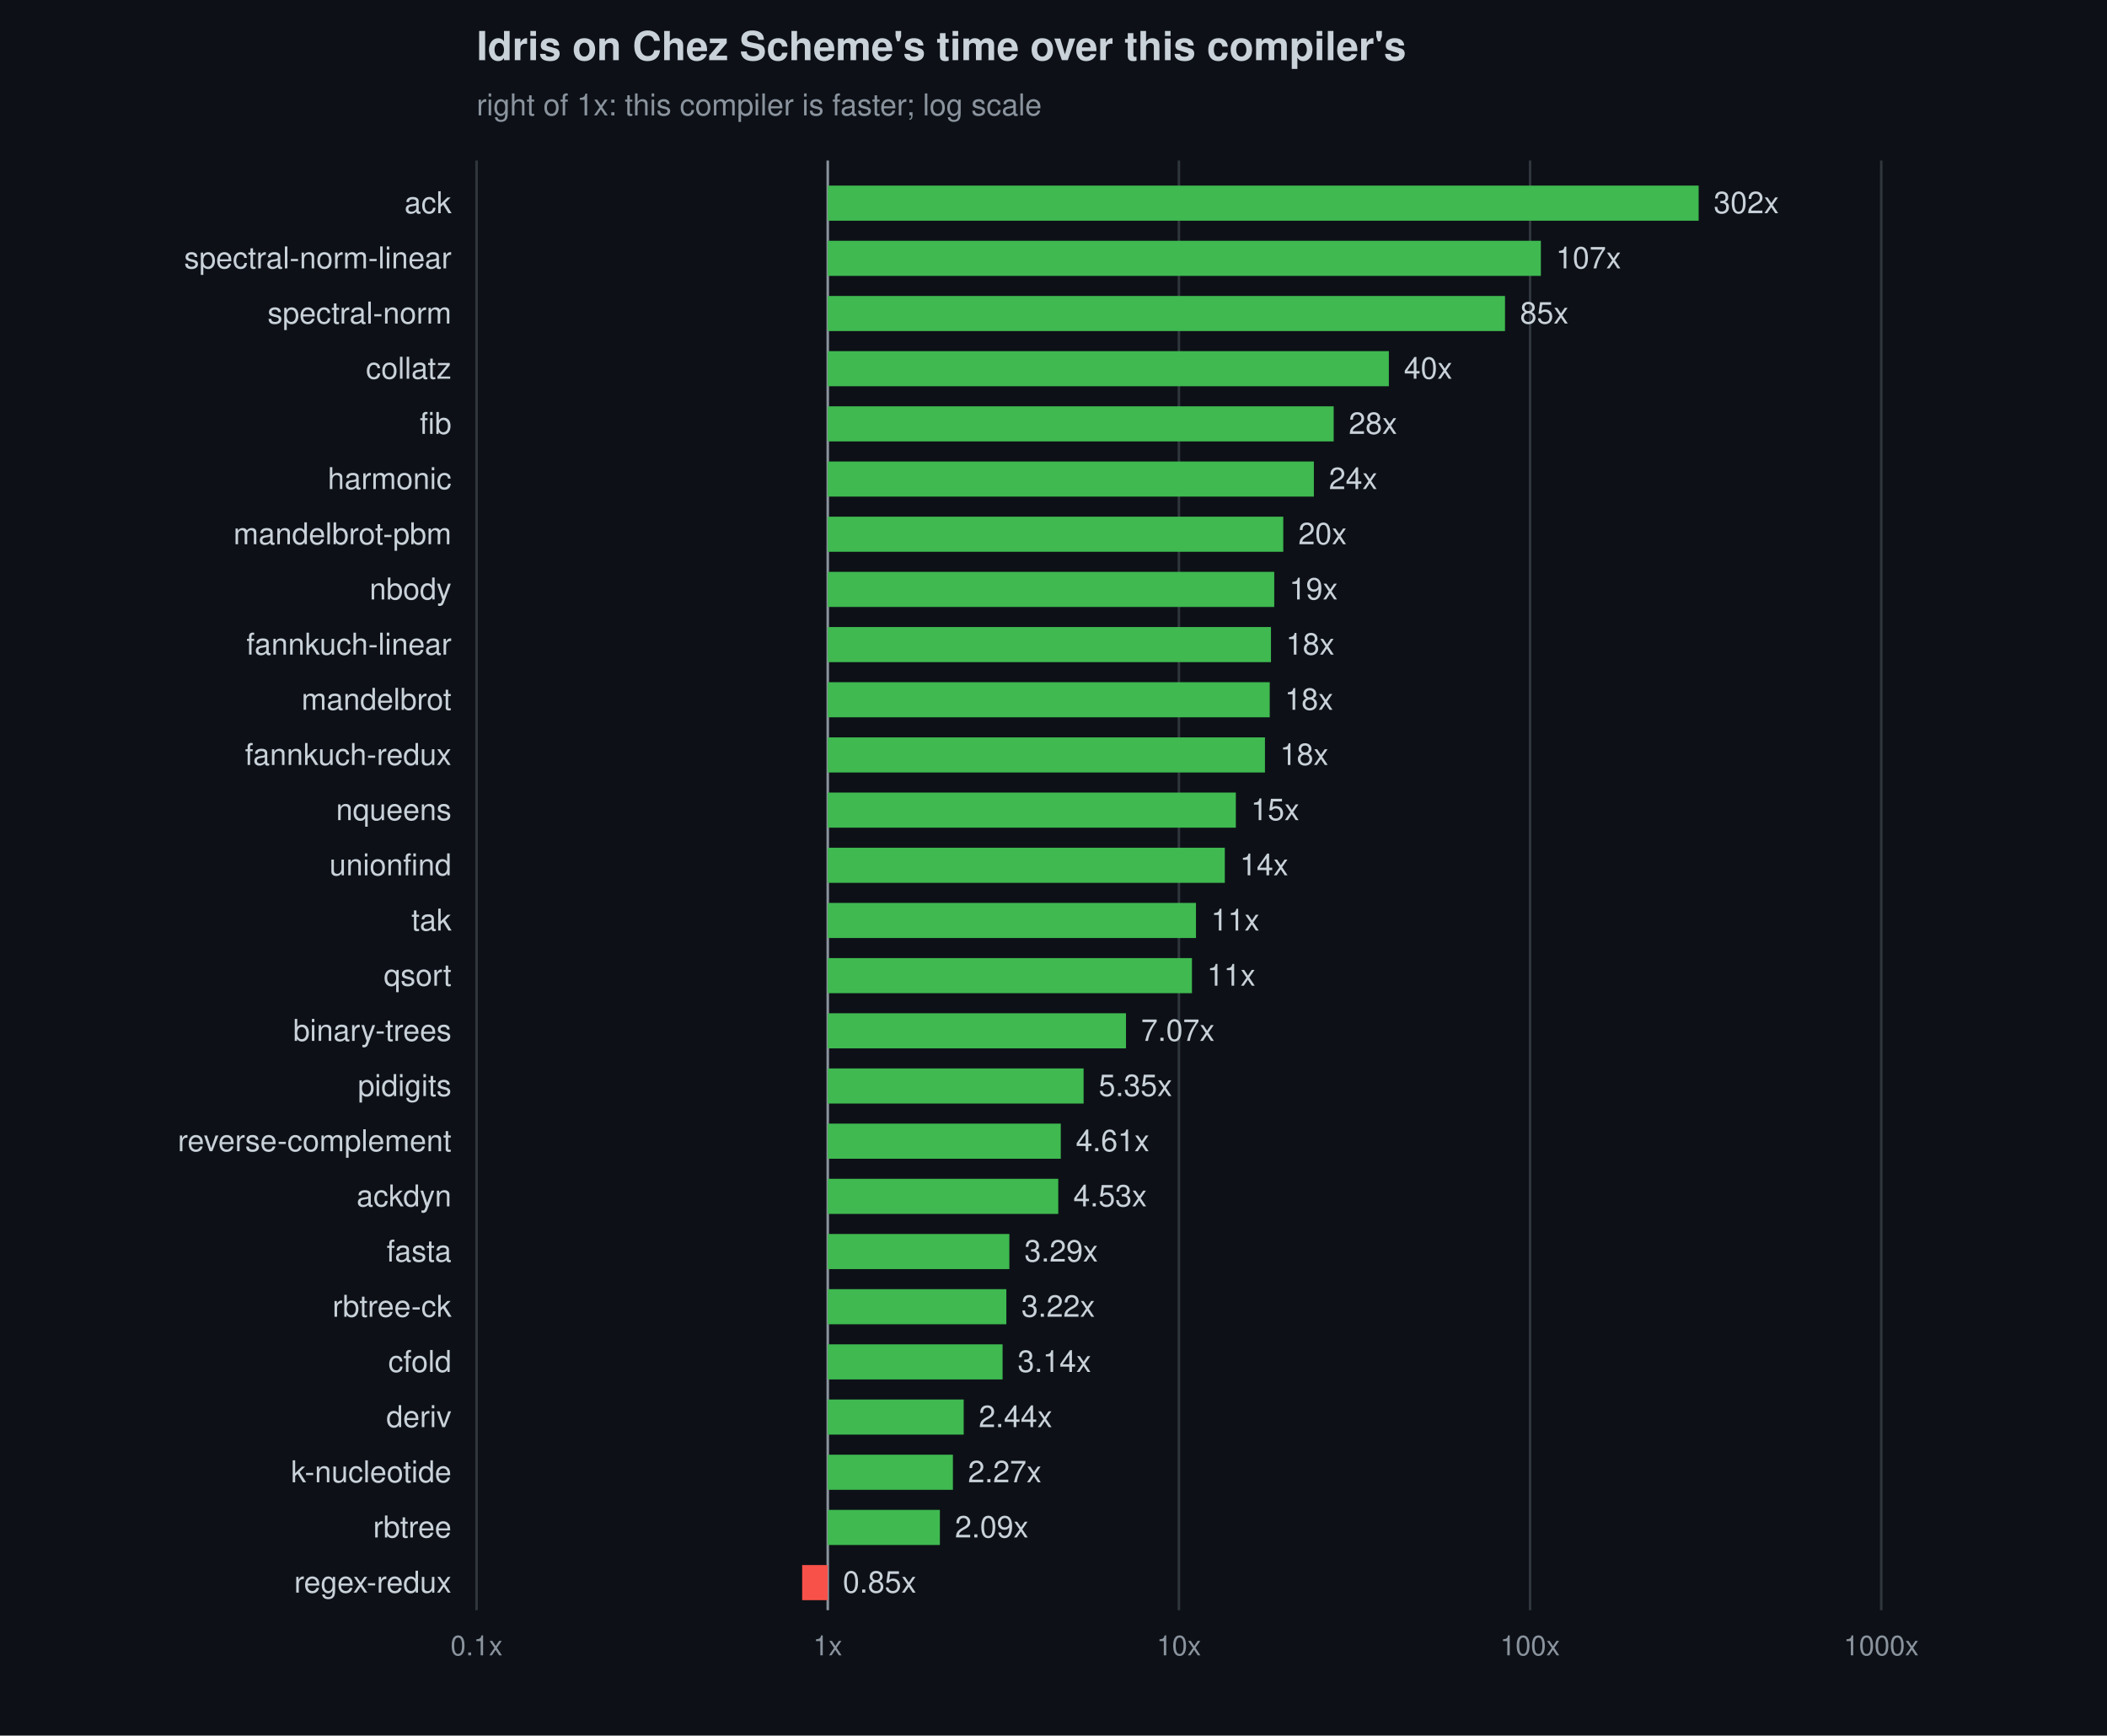
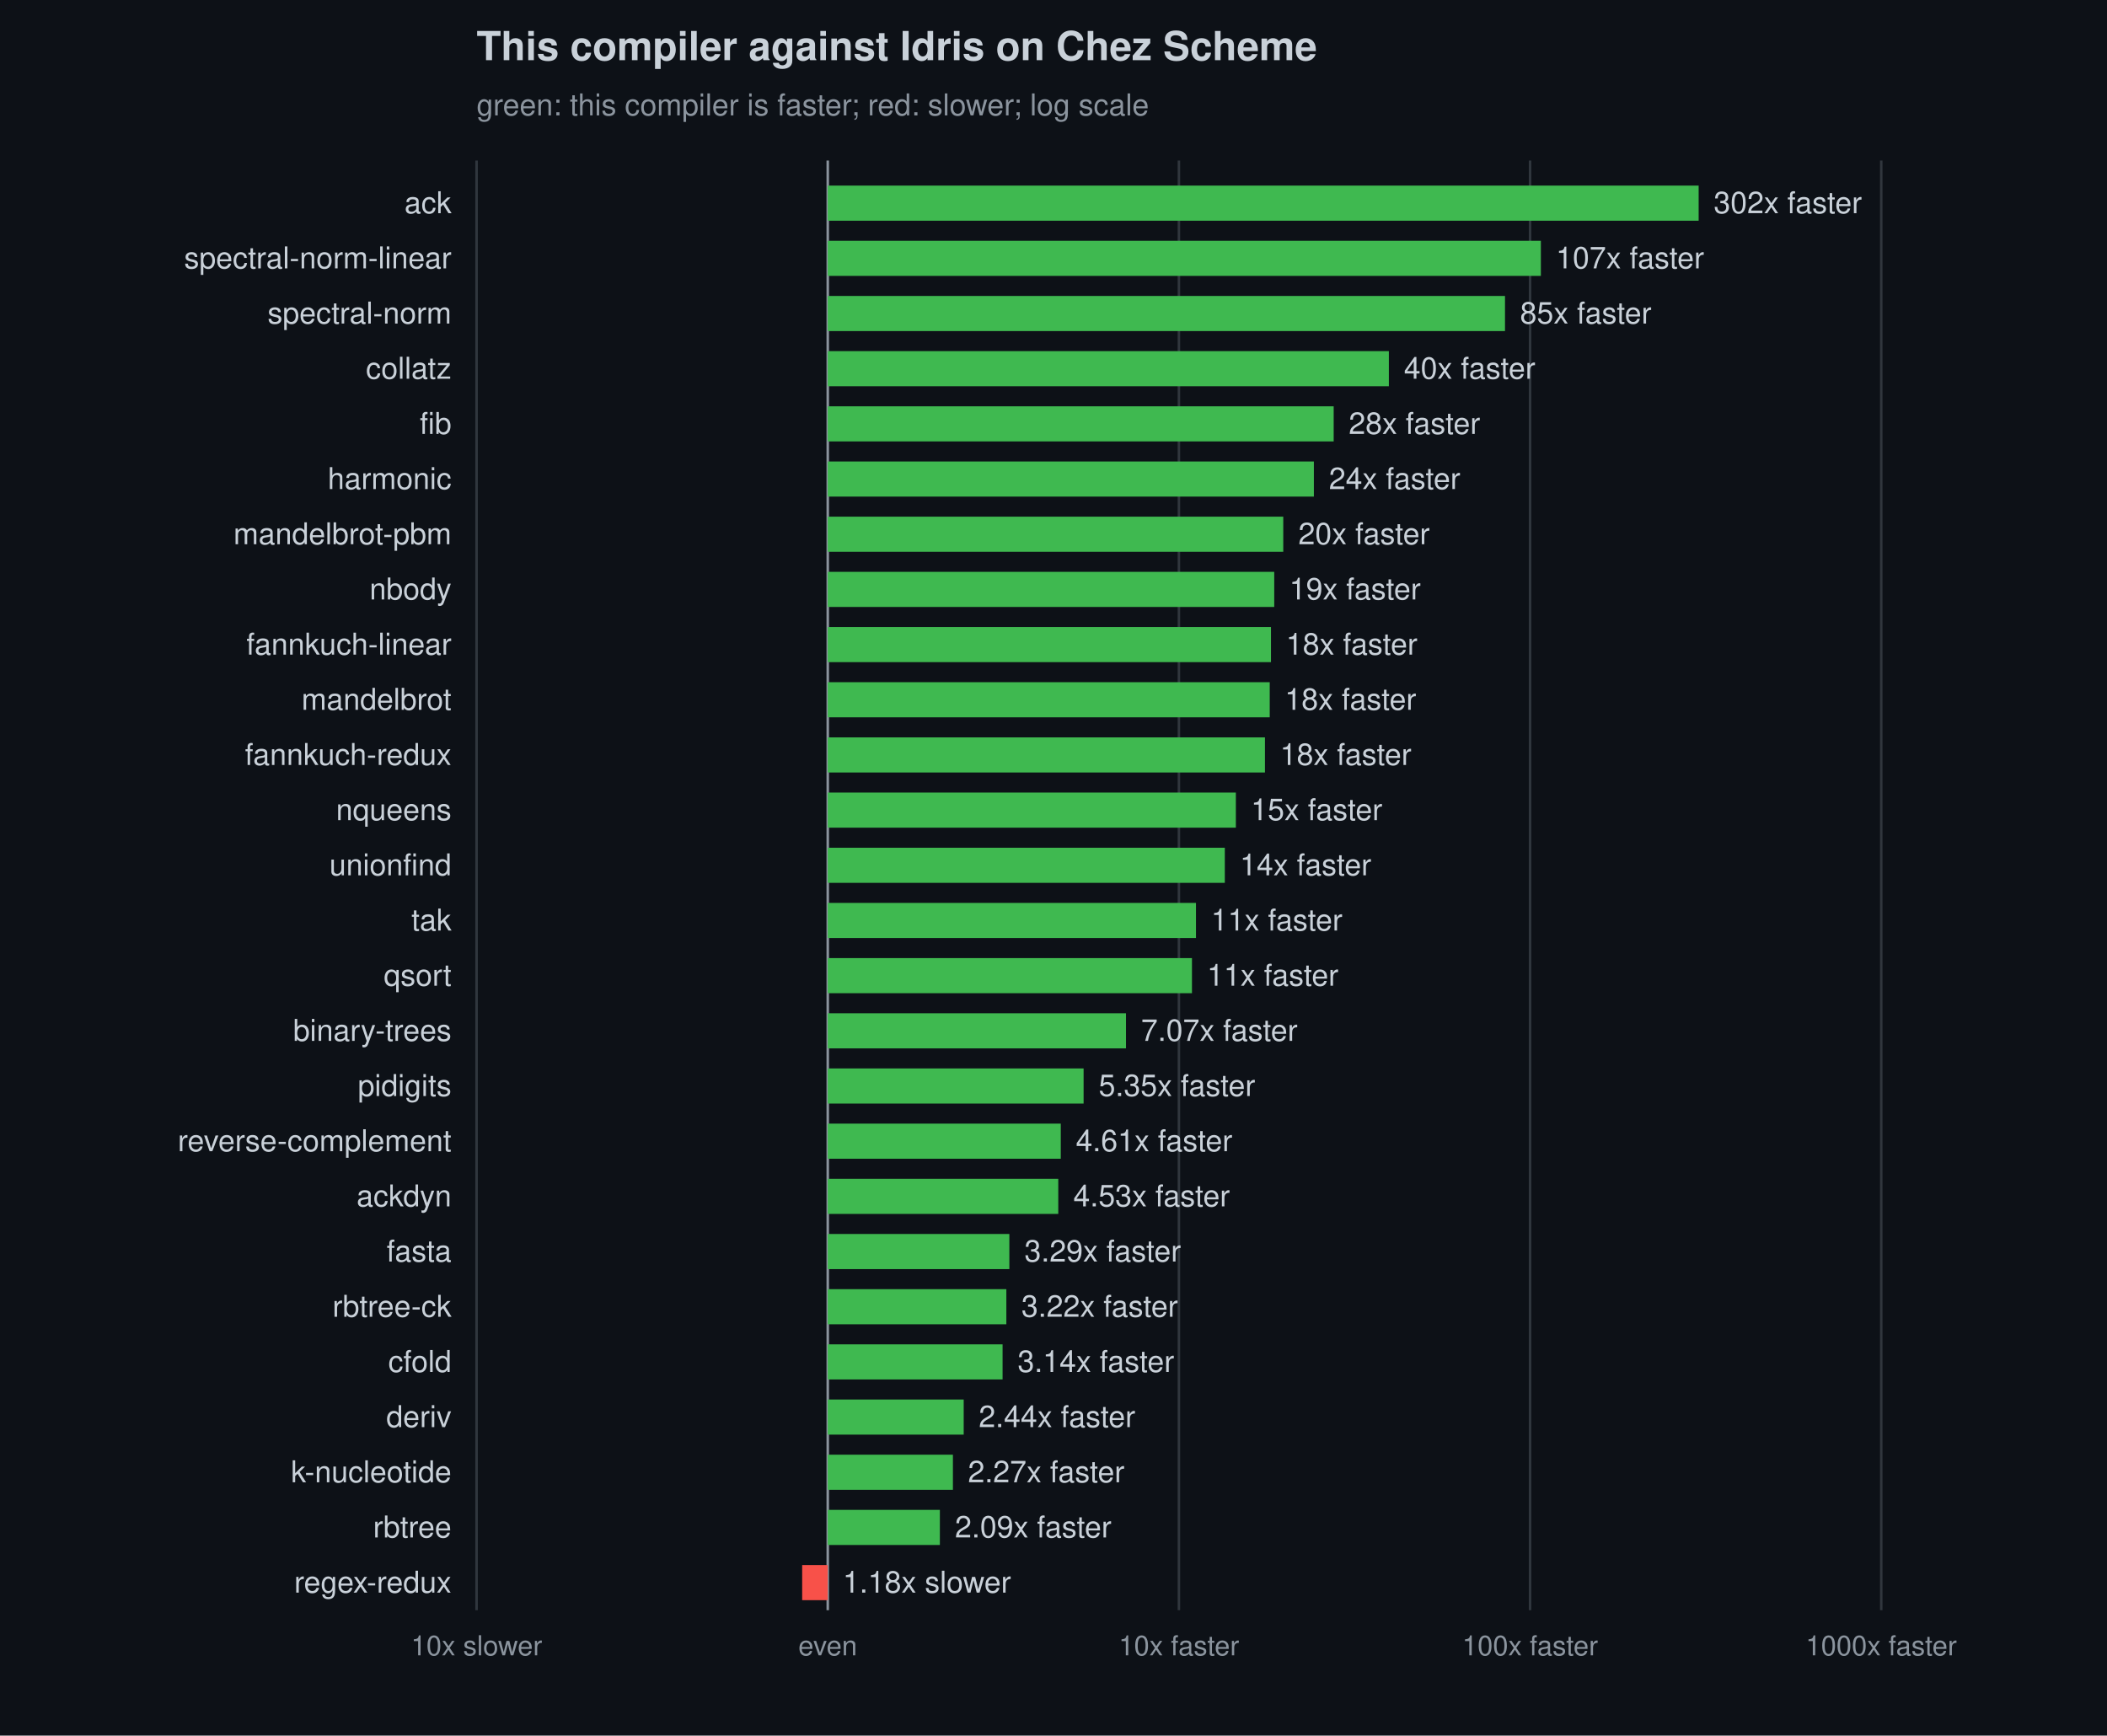
<svg xmlns="http://www.w3.org/2000/svg" width="840" height="692" viewBox="0 0 840 692" font-family="-apple-system, Segoe UI, Helvetica, Arial, sans-serif">
  <rect width="100%" height="100%" fill="#0d1117" />
-   <text x="190.0" y="24.0" text-anchor="start" font-size="16" fill="#c9d1d9" font-weight="600">Idris on Chez Scheme's time over this compiler's</text>
-   <text x="190.0" y="46.0" text-anchor="start" font-size="12" fill="#8b949e">right of 1x: this compiler is faster; log scale</text>
+   <text x="190.0" y="24.0" text-anchor="start" font-size="16" fill="#c9d1d9" font-weight="600">This compiler against Idris on Chez Scheme</text>
+   <text x="190.0" y="46.0" text-anchor="start" font-size="12" fill="#8b949e">green: this compiler is faster; red: slower; log scale</text>
  <line x1="190.0" y1="64" x2="190.0" y2="642" stroke="#30363d" />
-   <text x="190.0" y="660.0" text-anchor="middle" font-size="11" fill="#8b949e">0.1x</text>
+   <text x="190.0" y="660.0" text-anchor="middle" font-size="11" fill="#8b949e">10x slower</text>
  <line x1="330.0" y1="64" x2="330.0" y2="642" stroke="#8b949e" />
-   <text x="330.0" y="660.0" text-anchor="middle" font-size="11" fill="#8b949e">1x</text>
+   <text x="330.0" y="660.0" text-anchor="middle" font-size="11" fill="#8b949e">even</text>
  <line x1="470.0" y1="64" x2="470.0" y2="642" stroke="#30363d" />
-   <text x="470.0" y="660.0" text-anchor="middle" font-size="11" fill="#8b949e">10x</text>
+   <text x="470.0" y="660.0" text-anchor="middle" font-size="11" fill="#8b949e">10x faster</text>
  <line x1="610.0" y1="64" x2="610.0" y2="642" stroke="#30363d" />
-   <text x="610.0" y="660.0" text-anchor="middle" font-size="11" fill="#8b949e">100x</text>
+   <text x="610.0" y="660.0" text-anchor="middle" font-size="11" fill="#8b949e">100x faster</text>
  <line x1="750.0" y1="64" x2="750.0" y2="642" stroke="#30363d" />
-   <text x="750.0" y="660.0" text-anchor="middle" font-size="11" fill="#8b949e">1000x</text>
+   <text x="750.0" y="660.0" text-anchor="middle" font-size="11" fill="#8b949e">1000x faster</text>
  <text x="180.0" y="85.0" text-anchor="end" font-size="12" fill="#c9d1d9">ack</text>
  <rect x="330.0" y="74" width="347.2" height="14" fill="#3fb950" />
-   <text x="683.2" y="85.0" text-anchor="start" font-size="12" fill="#c9d1d9">302x</text>
+   <text x="683.2" y="85.0" text-anchor="start" font-size="12" fill="#c9d1d9">302x faster</text>
  <text x="180.0" y="107.0" text-anchor="end" font-size="12" fill="#c9d1d9">spectral-norm-linear</text>
  <rect x="330.0" y="96" width="284.3" height="14" fill="#3fb950" />
-   <text x="620.3" y="107.0" text-anchor="start" font-size="12" fill="#c9d1d9">107x</text>
+   <text x="620.3" y="107.0" text-anchor="start" font-size="12" fill="#c9d1d9">107x faster</text>
  <text x="180.0" y="129.0" text-anchor="end" font-size="12" fill="#c9d1d9">spectral-norm</text>
  <rect x="330.0" y="118" width="270.0" height="14" fill="#3fb950" />
-   <text x="606.0" y="129.0" text-anchor="start" font-size="12" fill="#c9d1d9">85x</text>
+   <text x="606.0" y="129.0" text-anchor="start" font-size="12" fill="#c9d1d9">85x faster</text>
  <text x="180.0" y="151.0" text-anchor="end" font-size="12" fill="#c9d1d9">collatz</text>
  <rect x="330.0" y="140" width="223.7" height="14" fill="#3fb950" />
-   <text x="559.7" y="151.0" text-anchor="start" font-size="12" fill="#c9d1d9">40x</text>
+   <text x="559.7" y="151.0" text-anchor="start" font-size="12" fill="#c9d1d9">40x faster</text>
  <text x="180.0" y="173.0" text-anchor="end" font-size="12" fill="#c9d1d9">fib</text>
  <rect x="330.0" y="162" width="201.7" height="14" fill="#3fb950" />
-   <text x="537.7" y="173.0" text-anchor="start" font-size="12" fill="#c9d1d9">28x</text>
+   <text x="537.7" y="173.0" text-anchor="start" font-size="12" fill="#c9d1d9">28x faster</text>
  <text x="180.0" y="195.0" text-anchor="end" font-size="12" fill="#c9d1d9">harmonic</text>
  <rect x="330.0" y="184" width="193.8" height="14" fill="#3fb950" />
-   <text x="529.8" y="195.0" text-anchor="start" font-size="12" fill="#c9d1d9">24x</text>
+   <text x="529.8" y="195.0" text-anchor="start" font-size="12" fill="#c9d1d9">24x faster</text>
  <text x="180.0" y="217.0" text-anchor="end" font-size="12" fill="#c9d1d9">mandelbrot-pbm</text>
  <rect x="330.0" y="206" width="181.6" height="14" fill="#3fb950" />
-   <text x="517.6" y="217.0" text-anchor="start" font-size="12" fill="#c9d1d9">20x</text>
+   <text x="517.6" y="217.0" text-anchor="start" font-size="12" fill="#c9d1d9">20x faster</text>
  <text x="180.0" y="239.0" text-anchor="end" font-size="12" fill="#c9d1d9">nbody</text>
  <rect x="330.0" y="228" width="178.0" height="14" fill="#3fb950" />
-   <text x="514.0" y="239.0" text-anchor="start" font-size="12" fill="#c9d1d9">19x</text>
+   <text x="514.0" y="239.0" text-anchor="start" font-size="12" fill="#c9d1d9">19x faster</text>
  <text x="180.0" y="261.0" text-anchor="end" font-size="12" fill="#c9d1d9">fannkuch-linear</text>
  <rect x="330.0" y="250" width="176.7" height="14" fill="#3fb950" />
-   <text x="512.7" y="261.0" text-anchor="start" font-size="12" fill="#c9d1d9">18x</text>
+   <text x="512.7" y="261.0" text-anchor="start" font-size="12" fill="#c9d1d9">18x faster</text>
  <text x="180.0" y="283.0" text-anchor="end" font-size="12" fill="#c9d1d9">mandelbrot</text>
  <rect x="330.0" y="272" width="176.2" height="14" fill="#3fb950" />
-   <text x="512.2" y="283.0" text-anchor="start" font-size="12" fill="#c9d1d9">18x</text>
+   <text x="512.2" y="283.0" text-anchor="start" font-size="12" fill="#c9d1d9">18x faster</text>
  <text x="180.0" y="305.0" text-anchor="end" font-size="12" fill="#c9d1d9">fannkuch-redux</text>
  <rect x="330.0" y="294" width="174.3" height="14" fill="#3fb950" />
-   <text x="510.3" y="305.0" text-anchor="start" font-size="12" fill="#c9d1d9">18x</text>
+   <text x="510.3" y="305.0" text-anchor="start" font-size="12" fill="#c9d1d9">18x faster</text>
  <text x="180.0" y="327.0" text-anchor="end" font-size="12" fill="#c9d1d9">nqueens</text>
  <rect x="330.0" y="316" width="162.7" height="14" fill="#3fb950" />
-   <text x="498.7" y="327.0" text-anchor="start" font-size="12" fill="#c9d1d9">15x</text>
+   <text x="498.7" y="327.0" text-anchor="start" font-size="12" fill="#c9d1d9">15x faster</text>
  <text x="180.0" y="349.0" text-anchor="end" font-size="12" fill="#c9d1d9">unionfind</text>
  <rect x="330.0" y="338" width="158.3" height="14" fill="#3fb950" />
-   <text x="494.3" y="349.0" text-anchor="start" font-size="12" fill="#c9d1d9">14x</text>
+   <text x="494.3" y="349.0" text-anchor="start" font-size="12" fill="#c9d1d9">14x faster</text>
  <text x="180.0" y="371.0" text-anchor="end" font-size="12" fill="#c9d1d9">tak</text>
  <rect x="330.0" y="360" width="146.8" height="14" fill="#3fb950" />
-   <text x="482.8" y="371.0" text-anchor="start" font-size="12" fill="#c9d1d9">11x</text>
+   <text x="482.8" y="371.0" text-anchor="start" font-size="12" fill="#c9d1d9">11x faster</text>
  <text x="180.0" y="393.0" text-anchor="end" font-size="12" fill="#c9d1d9">qsort</text>
  <rect x="330.0" y="382" width="145.2" height="14" fill="#3fb950" />
-   <text x="481.2" y="393.0" text-anchor="start" font-size="12" fill="#c9d1d9">11x</text>
+   <text x="481.2" y="393.0" text-anchor="start" font-size="12" fill="#c9d1d9">11x faster</text>
  <text x="180.0" y="415.0" text-anchor="end" font-size="12" fill="#c9d1d9">binary-trees</text>
  <rect x="330.0" y="404" width="118.9" height="14" fill="#3fb950" />
-   <text x="454.9" y="415.0" text-anchor="start" font-size="12" fill="#c9d1d9">7.07x</text>
+   <text x="454.9" y="415.0" text-anchor="start" font-size="12" fill="#c9d1d9">7.07x faster</text>
  <text x="180.0" y="437.0" text-anchor="end" font-size="12" fill="#c9d1d9">pidigits</text>
  <rect x="330.0" y="426" width="102.0" height="14" fill="#3fb950" />
-   <text x="438.0" y="437.0" text-anchor="start" font-size="12" fill="#c9d1d9">5.35x</text>
+   <text x="438.0" y="437.0" text-anchor="start" font-size="12" fill="#c9d1d9">5.35x faster</text>
  <text x="180.0" y="459.0" text-anchor="end" font-size="12" fill="#c9d1d9">reverse-complement</text>
  <rect x="330.0" y="448" width="92.9" height="14" fill="#3fb950" />
-   <text x="428.9" y="459.0" text-anchor="start" font-size="12" fill="#c9d1d9">4.61x</text>
+   <text x="428.9" y="459.0" text-anchor="start" font-size="12" fill="#c9d1d9">4.61x faster</text>
  <text x="180.0" y="481.0" text-anchor="end" font-size="12" fill="#c9d1d9">ackdyn</text>
  <rect x="330.0" y="470" width="91.9" height="14" fill="#3fb950" />
-   <text x="427.9" y="481.0" text-anchor="start" font-size="12" fill="#c9d1d9">4.53x</text>
+   <text x="427.9" y="481.0" text-anchor="start" font-size="12" fill="#c9d1d9">4.53x faster</text>
  <text x="180.0" y="503.0" text-anchor="end" font-size="12" fill="#c9d1d9">fasta</text>
  <rect x="330.0" y="492" width="72.4" height="14" fill="#3fb950" />
-   <text x="408.4" y="503.0" text-anchor="start" font-size="12" fill="#c9d1d9">3.29x</text>
+   <text x="408.4" y="503.0" text-anchor="start" font-size="12" fill="#c9d1d9">3.29x faster</text>
  <text x="180.0" y="525.0" text-anchor="end" font-size="12" fill="#c9d1d9">rbtree-ck</text>
  <rect x="330.0" y="514" width="71.2" height="14" fill="#3fb950" />
-   <text x="407.2" y="525.0" text-anchor="start" font-size="12" fill="#c9d1d9">3.22x</text>
+   <text x="407.2" y="525.0" text-anchor="start" font-size="12" fill="#c9d1d9">3.22x faster</text>
  <text x="180.0" y="547.0" text-anchor="end" font-size="12" fill="#c9d1d9">cfold</text>
  <rect x="330.0" y="536" width="69.7" height="14" fill="#3fb950" />
-   <text x="405.7" y="547.0" text-anchor="start" font-size="12" fill="#c9d1d9">3.14x</text>
+   <text x="405.7" y="547.0" text-anchor="start" font-size="12" fill="#c9d1d9">3.14x faster</text>
  <text x="180.0" y="569.0" text-anchor="end" font-size="12" fill="#c9d1d9">deriv</text>
  <rect x="330.0" y="558" width="54.2" height="14" fill="#3fb950" />
-   <text x="390.2" y="569.0" text-anchor="start" font-size="12" fill="#c9d1d9">2.44x</text>
+   <text x="390.2" y="569.0" text-anchor="start" font-size="12" fill="#c9d1d9">2.44x faster</text>
  <text x="180.0" y="591.0" text-anchor="end" font-size="12" fill="#c9d1d9">k-nucleotide</text>
  <rect x="330.0" y="580" width="49.9" height="14" fill="#3fb950" />
-   <text x="385.9" y="591.0" text-anchor="start" font-size="12" fill="#c9d1d9">2.27x</text>
+   <text x="385.9" y="591.0" text-anchor="start" font-size="12" fill="#c9d1d9">2.27x faster</text>
  <text x="180.0" y="613.0" text-anchor="end" font-size="12" fill="#c9d1d9">rbtree</text>
  <rect x="330.0" y="602" width="44.7" height="14" fill="#3fb950" />
-   <text x="380.7" y="613.0" text-anchor="start" font-size="12" fill="#c9d1d9">2.09x</text>
+   <text x="380.7" y="613.0" text-anchor="start" font-size="12" fill="#c9d1d9">2.09x faster</text>
  <text x="180.0" y="635.0" text-anchor="end" font-size="12" fill="#c9d1d9">regex-redux</text>
  <rect x="319.8" y="624" width="10.2" height="14" fill="#f85149" />
-   <text x="336.0" y="635.0" text-anchor="start" font-size="12" fill="#c9d1d9">0.85x</text>
+   <text x="336.0" y="635.0" text-anchor="start" font-size="12" fill="#c9d1d9">1.18x slower</text>
</svg>
